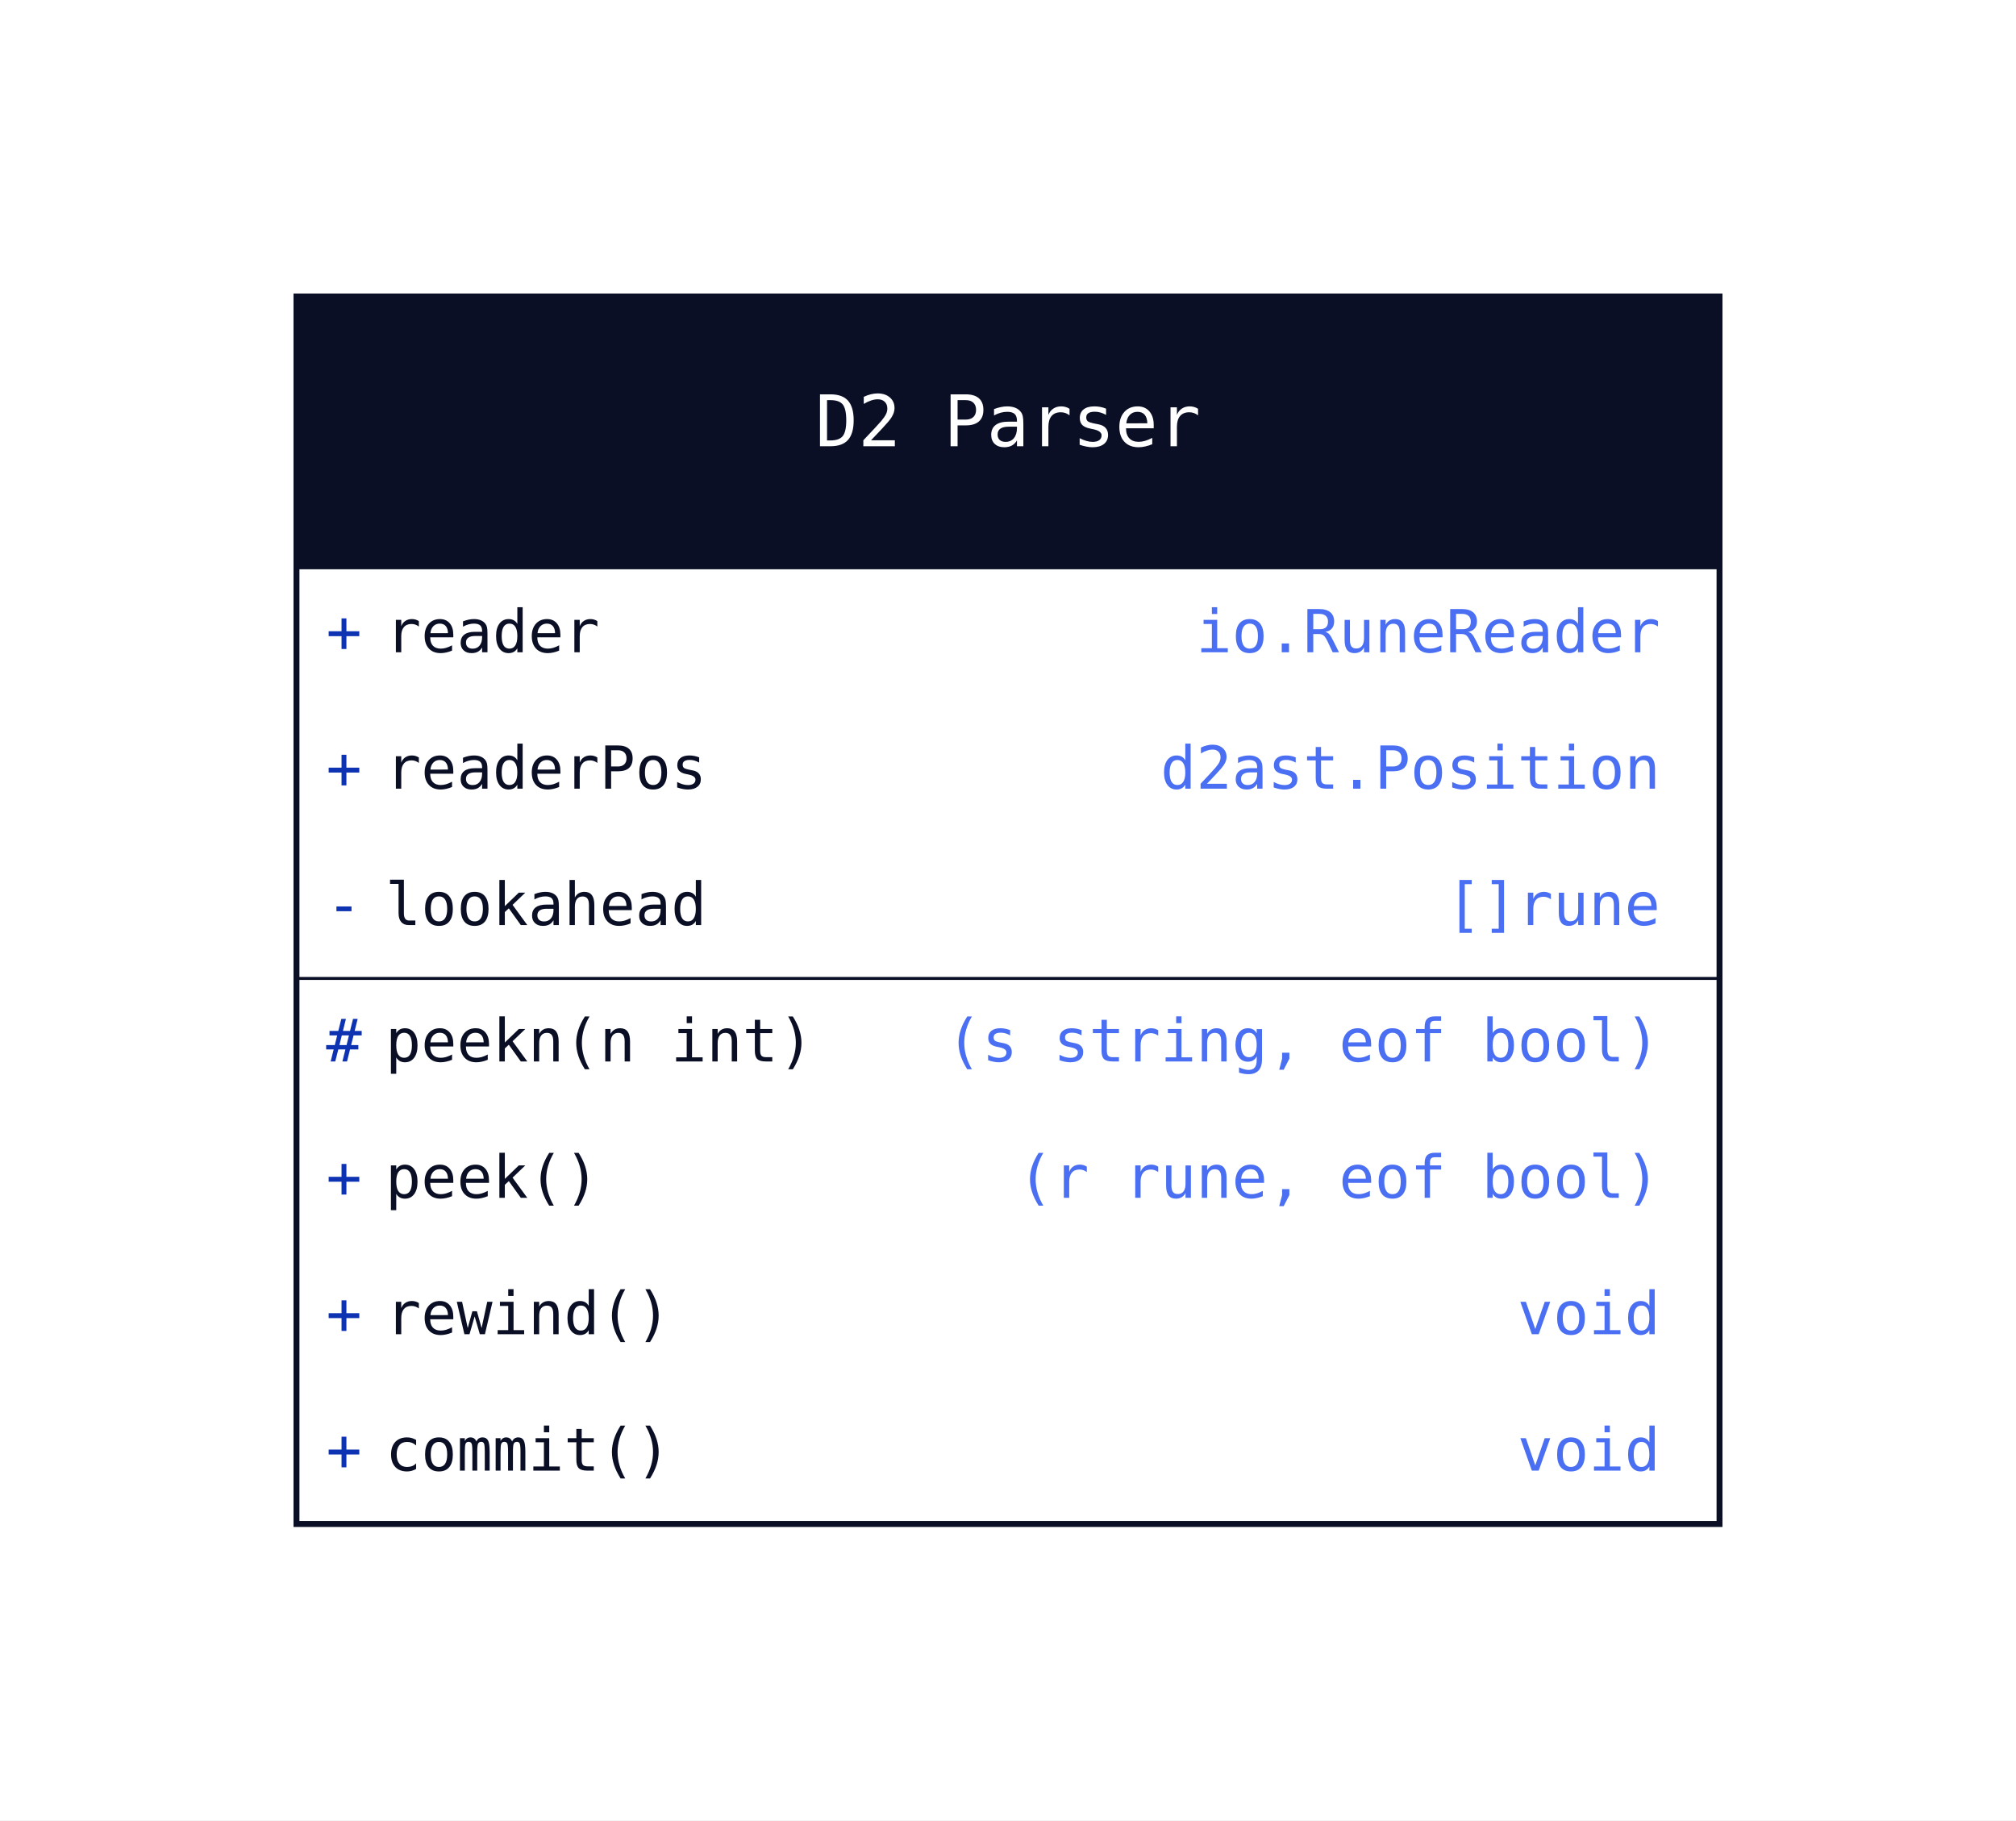
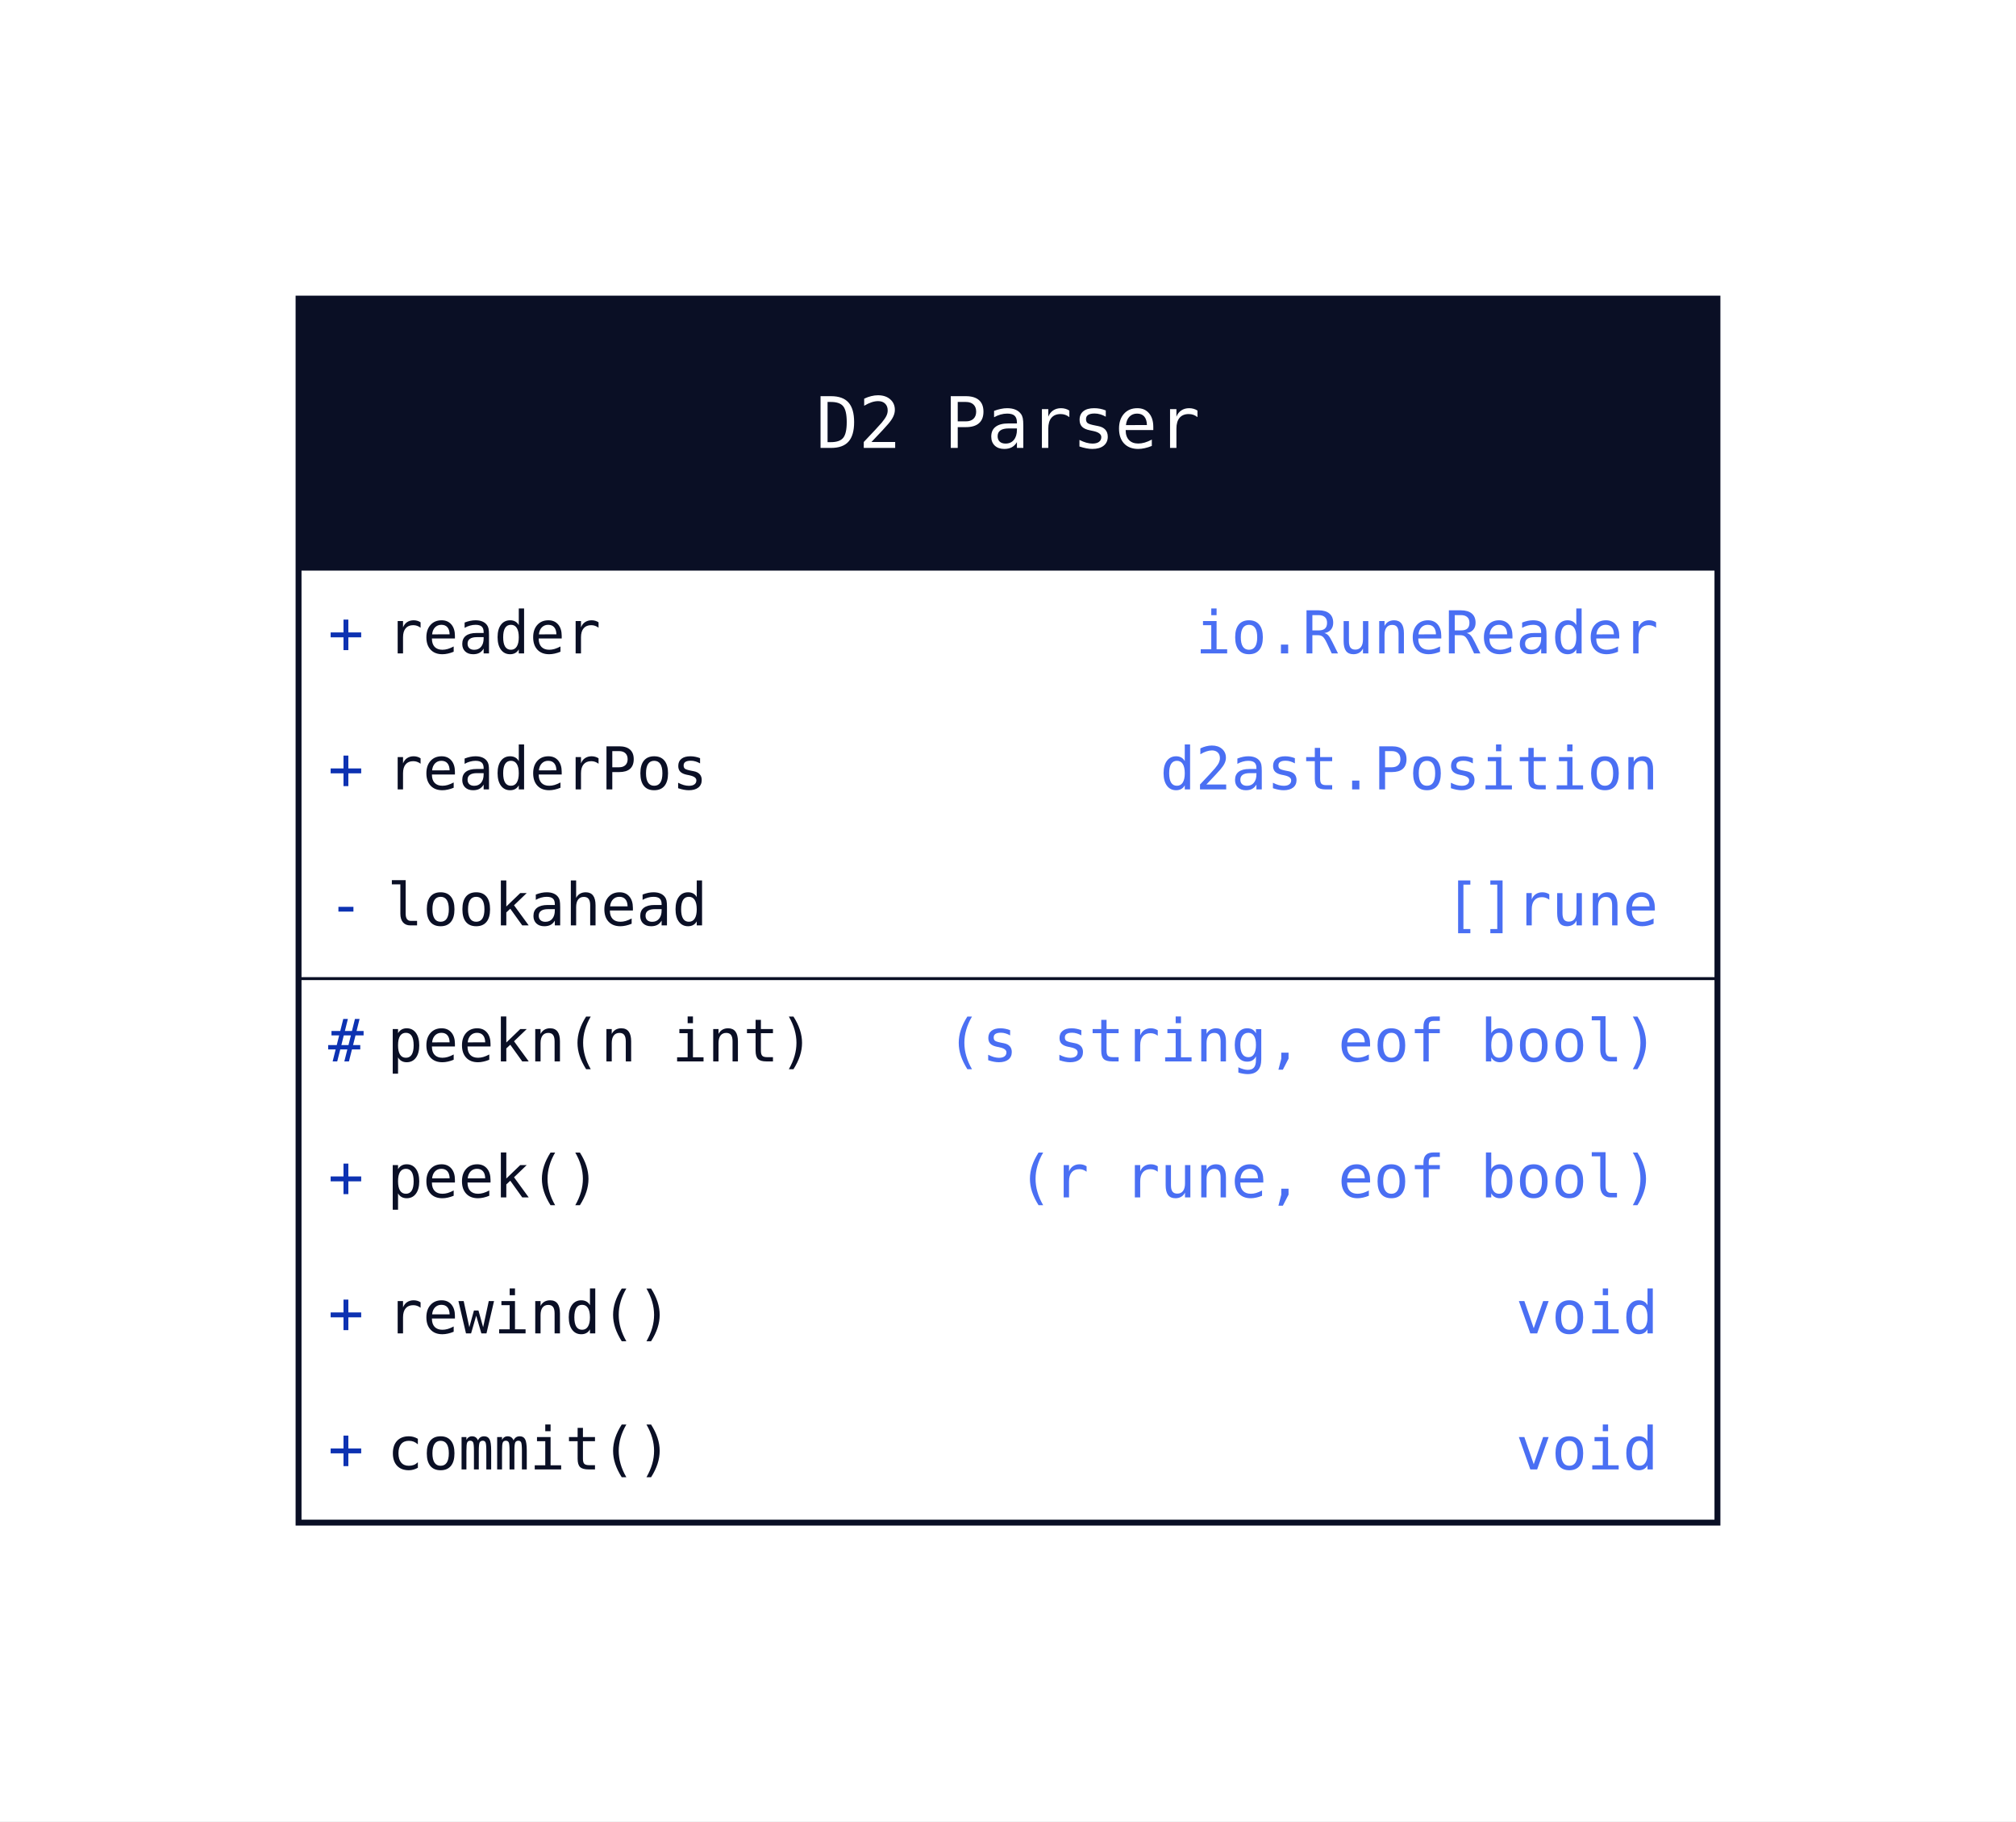
- <svg xmlns="http://www.w3.org/2000/svg" width="680" height="614" viewBox="-100 -100 680 614" data-d2-version="0.2.0">
+ <svg xmlns="http://www.w3.org/2000/svg" width="682" height="616" viewBox="-101 -101 682 616" data-d2-version="0.2.0" class="d2-771631346 d2-svg">
  <defs>
-     <mask id="edge-label-mask" maskUnits="userSpaceOnUse" x="-100" y="-100" width="680" height="614">
-       <rect x="-100" y="-100" width="680" height="614" fill="white" />
+     <mask id="edge-label-mask" maskUnits="userSpaceOnUse" x="-101" y="-101" width="682" height="616">
+       <rect x="-101" y="-101" width="682" height="616" fill="white" />
    </mask>
  </defs>
-   <rect x="-100" y="-100" width="680" height="614" rx="0" fill="#FFFFFF" stroke-width="0" />
+   <rect x="-101" y="-101" width="682" height="616" rx="0" fill="#FFFFFF" stroke-width="0" />
  <g id="base-layer">
    <rect x="0" y="0" width="480" height="414" fill="#FFFFFF" stroke="#0A0F25" stroke-width="2" />
    <rect x="0" y="0" width="480" height="92" fill="#0A0F25" />
    <text x="240" y="50.5" text-anchor="middle" font-family="'SF Mono', 'Fira Code', 'Consolas', monospace" font-size="24" fill="#FFFFFF">D2 Parser</text>
    <text x="10" y="120" text-anchor="start" font-family="'SF Mono', 'Fira Code', 'Consolas', monospace" font-size="20" fill="#0D32B2">+</text>
    <text x="30" y="120" text-anchor="start" font-family="'SF Mono', 'Fira Code', 'Consolas', monospace" font-size="20" fill="#0A0F25" text-decoration="none">reader</text>
    <text x="460" y="120" text-anchor="end" font-family="'SF Mono', 'Fira Code', 'Consolas', monospace" font-size="20" fill="#4A6FF3">io.RuneReader</text>
    <text x="10" y="166" text-anchor="start" font-family="'SF Mono', 'Fira Code', 'Consolas', monospace" font-size="20" fill="#0D32B2">+</text>
    <text x="30" y="166" text-anchor="start" font-family="'SF Mono', 'Fira Code', 'Consolas', monospace" font-size="20" fill="#0A0F25" text-decoration="none">readerPos</text>
    <text x="460" y="166" text-anchor="end" font-family="'SF Mono', 'Fira Code', 'Consolas', monospace" font-size="20" fill="#4A6FF3">d2ast.Position</text>
    <text x="10" y="212" text-anchor="start" font-family="'SF Mono', 'Fira Code', 'Consolas', monospace" font-size="20" fill="#0D32B2">-</text>
    <text x="30" y="212" text-anchor="start" font-family="'SF Mono', 'Fira Code', 'Consolas', monospace" font-size="20" fill="#0A0F25" text-decoration="none">lookahead</text>
    <text x="460" y="212" text-anchor="end" font-family="'SF Mono', 'Fira Code', 'Consolas', monospace" font-size="20" fill="#4A6FF3">[]rune</text>
    <line x1="0" y1="230" x2="480" y2="230" stroke="#0A0F25" stroke-width="1" />
    <text x="10" y="258" text-anchor="start" font-family="'SF Mono', 'Fira Code', 'Consolas', monospace" font-size="20" fill="#0D32B2">#</text>
    <text x="30" y="258" text-anchor="start" font-family="'SF Mono', 'Fira Code', 'Consolas', monospace" font-size="20" fill="#0A0F25" text-decoration="none">peekn(n int)</text>
    <text x="460" y="258" text-anchor="end" font-family="'SF Mono', 'Fira Code', 'Consolas', monospace" font-size="20" fill="#4A6FF3">(s string, eof bool)</text>
    <text x="10" y="304" text-anchor="start" font-family="'SF Mono', 'Fira Code', 'Consolas', monospace" font-size="20" fill="#0D32B2">+</text>
    <text x="30" y="304" text-anchor="start" font-family="'SF Mono', 'Fira Code', 'Consolas', monospace" font-size="20" fill="#0A0F25" text-decoration="none">peek()</text>
    <text x="460" y="304" text-anchor="end" font-family="'SF Mono', 'Fira Code', 'Consolas', monospace" font-size="20" fill="#4A6FF3">(r rune, eof bool)</text>
    <text x="10" y="350" text-anchor="start" font-family="'SF Mono', 'Fira Code', 'Consolas', monospace" font-size="20" fill="#0D32B2">+</text>
    <text x="30" y="350" text-anchor="start" font-family="'SF Mono', 'Fira Code', 'Consolas', monospace" font-size="20" fill="#0A0F25" text-decoration="none">rewind()</text>
    <text x="460" y="350" text-anchor="end" font-family="'SF Mono', 'Fira Code', 'Consolas', monospace" font-size="20" fill="#4A6FF3">void</text>
    <text x="10" y="396" text-anchor="start" font-family="'SF Mono', 'Fira Code', 'Consolas', monospace" font-size="20" fill="#0D32B2">+</text>
    <text x="30" y="396" text-anchor="start" font-family="'SF Mono', 'Fira Code', 'Consolas', monospace" font-size="20" fill="#0A0F25" text-decoration="none">commit()</text>
    <text x="460" y="396" text-anchor="end" font-family="'SF Mono', 'Fira Code', 'Consolas', monospace" font-size="20" fill="#4A6FF3">void</text>
  </g>
</svg>
